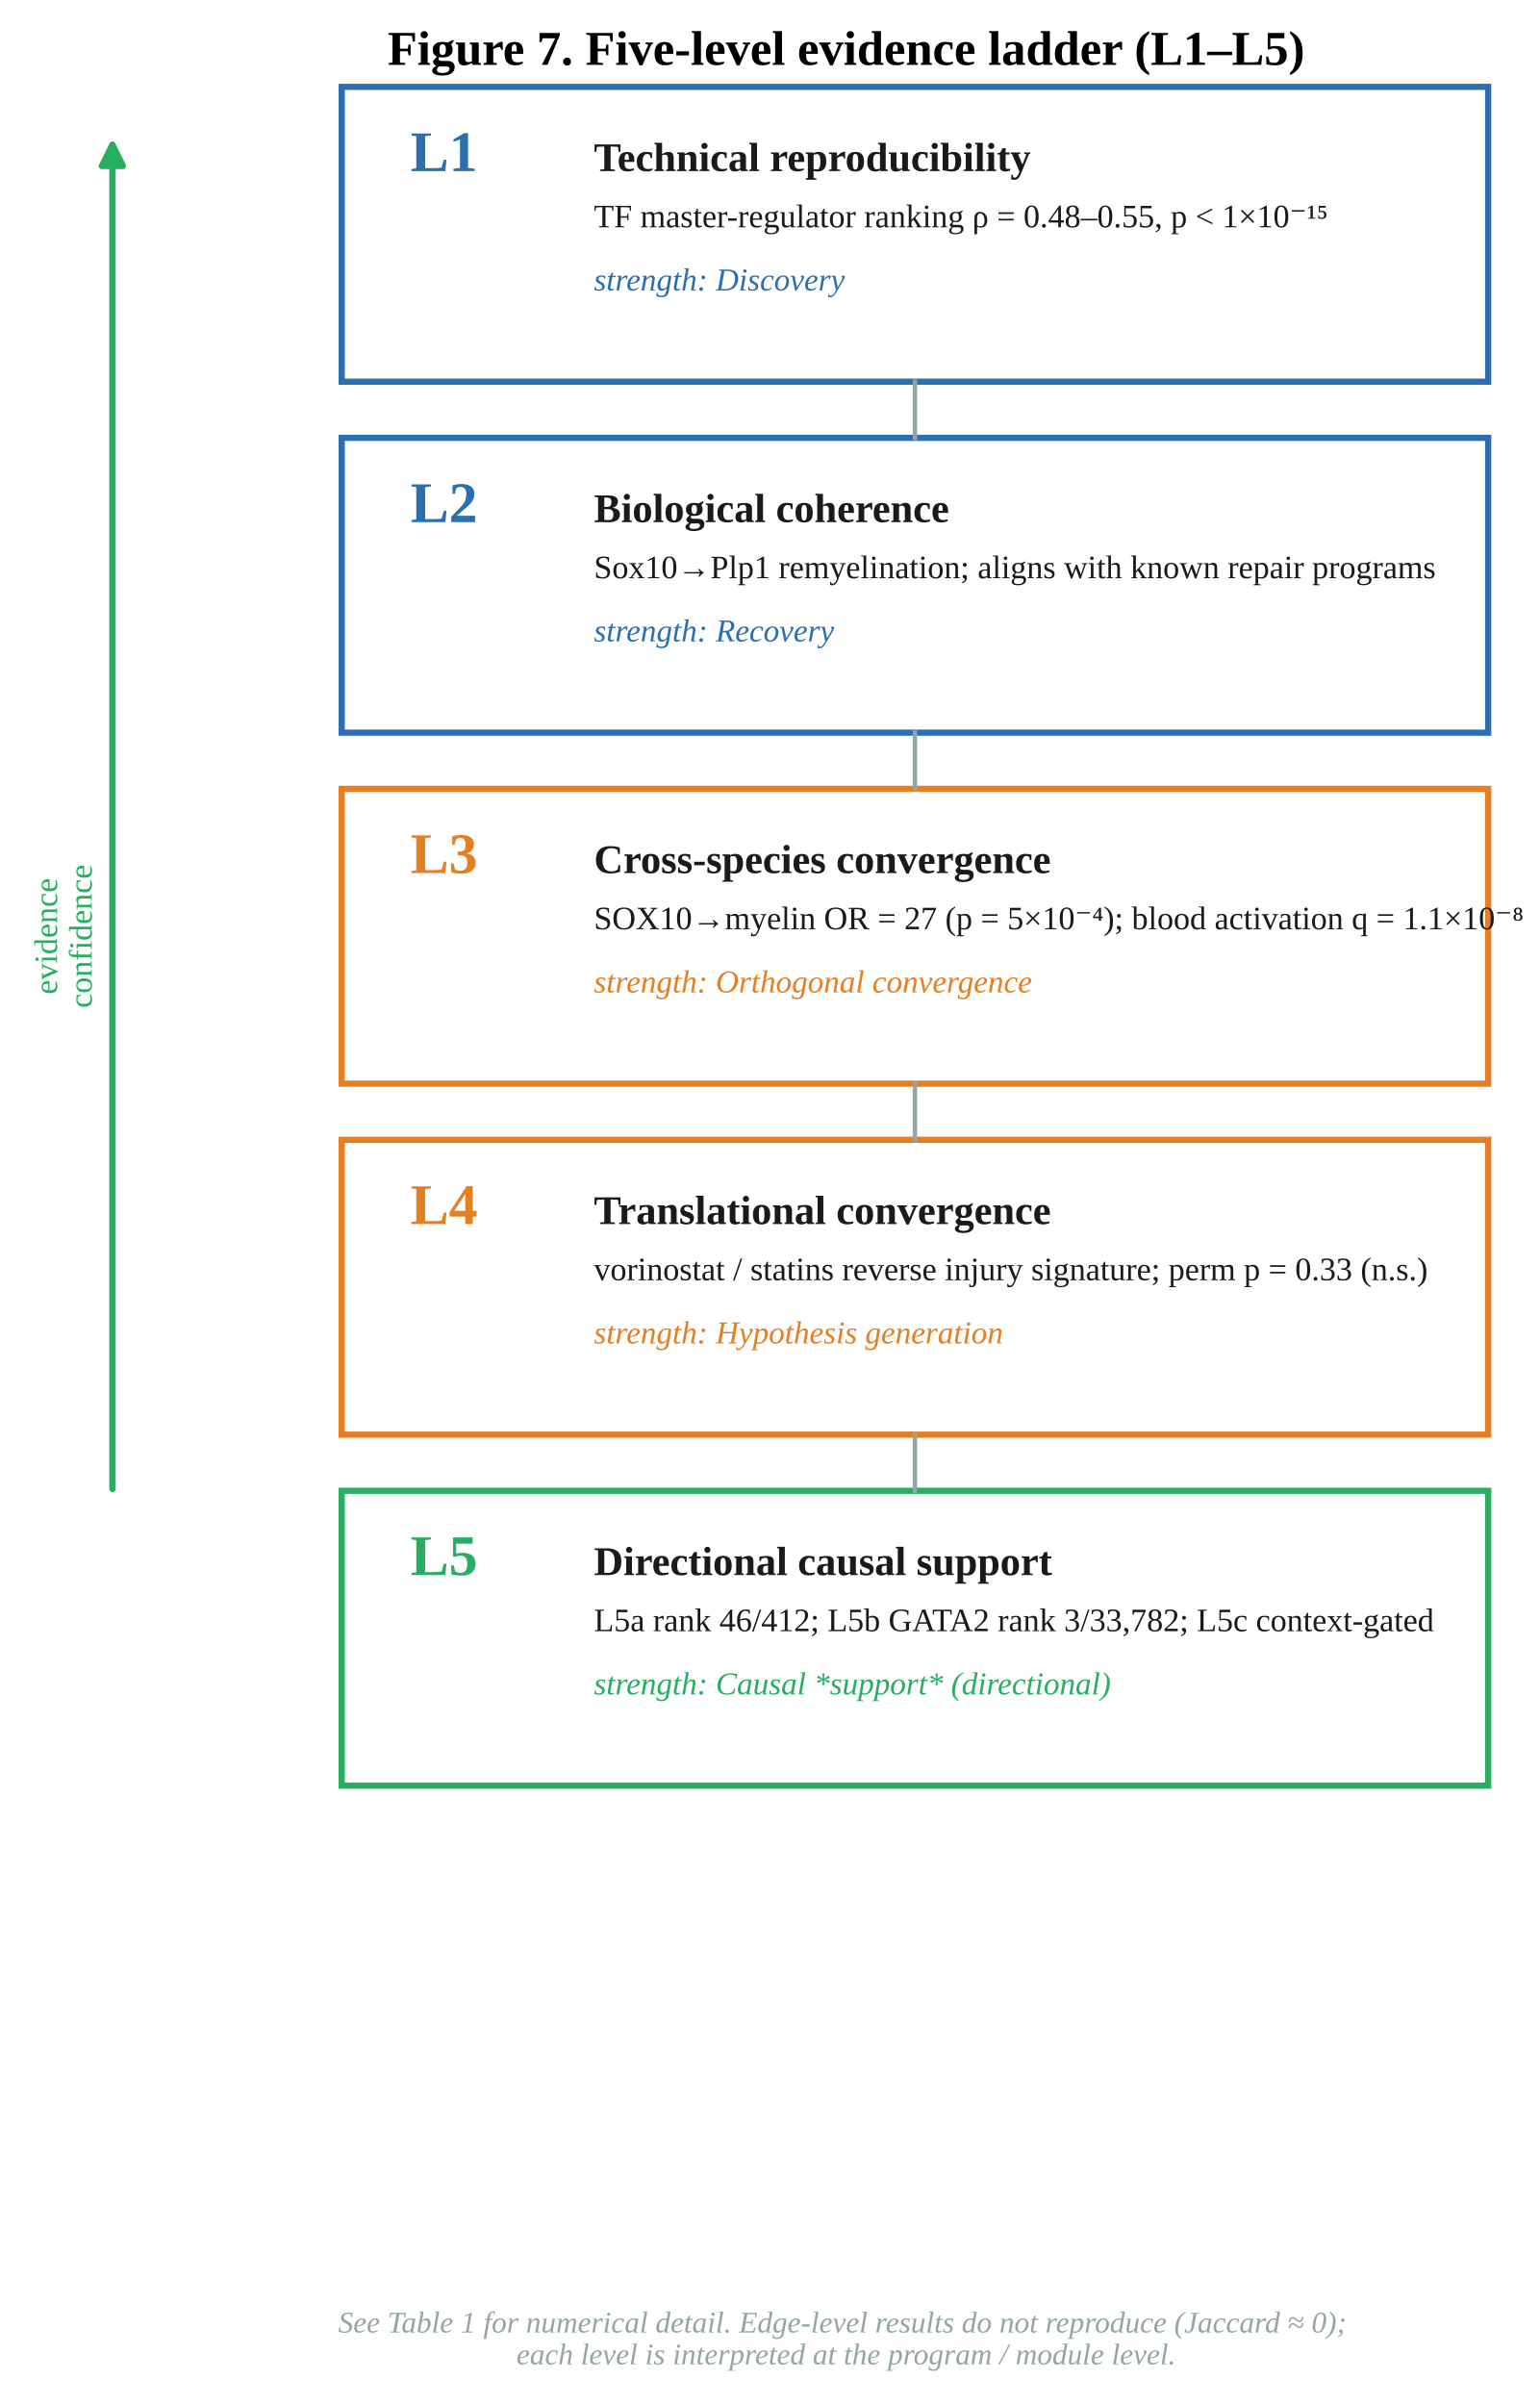
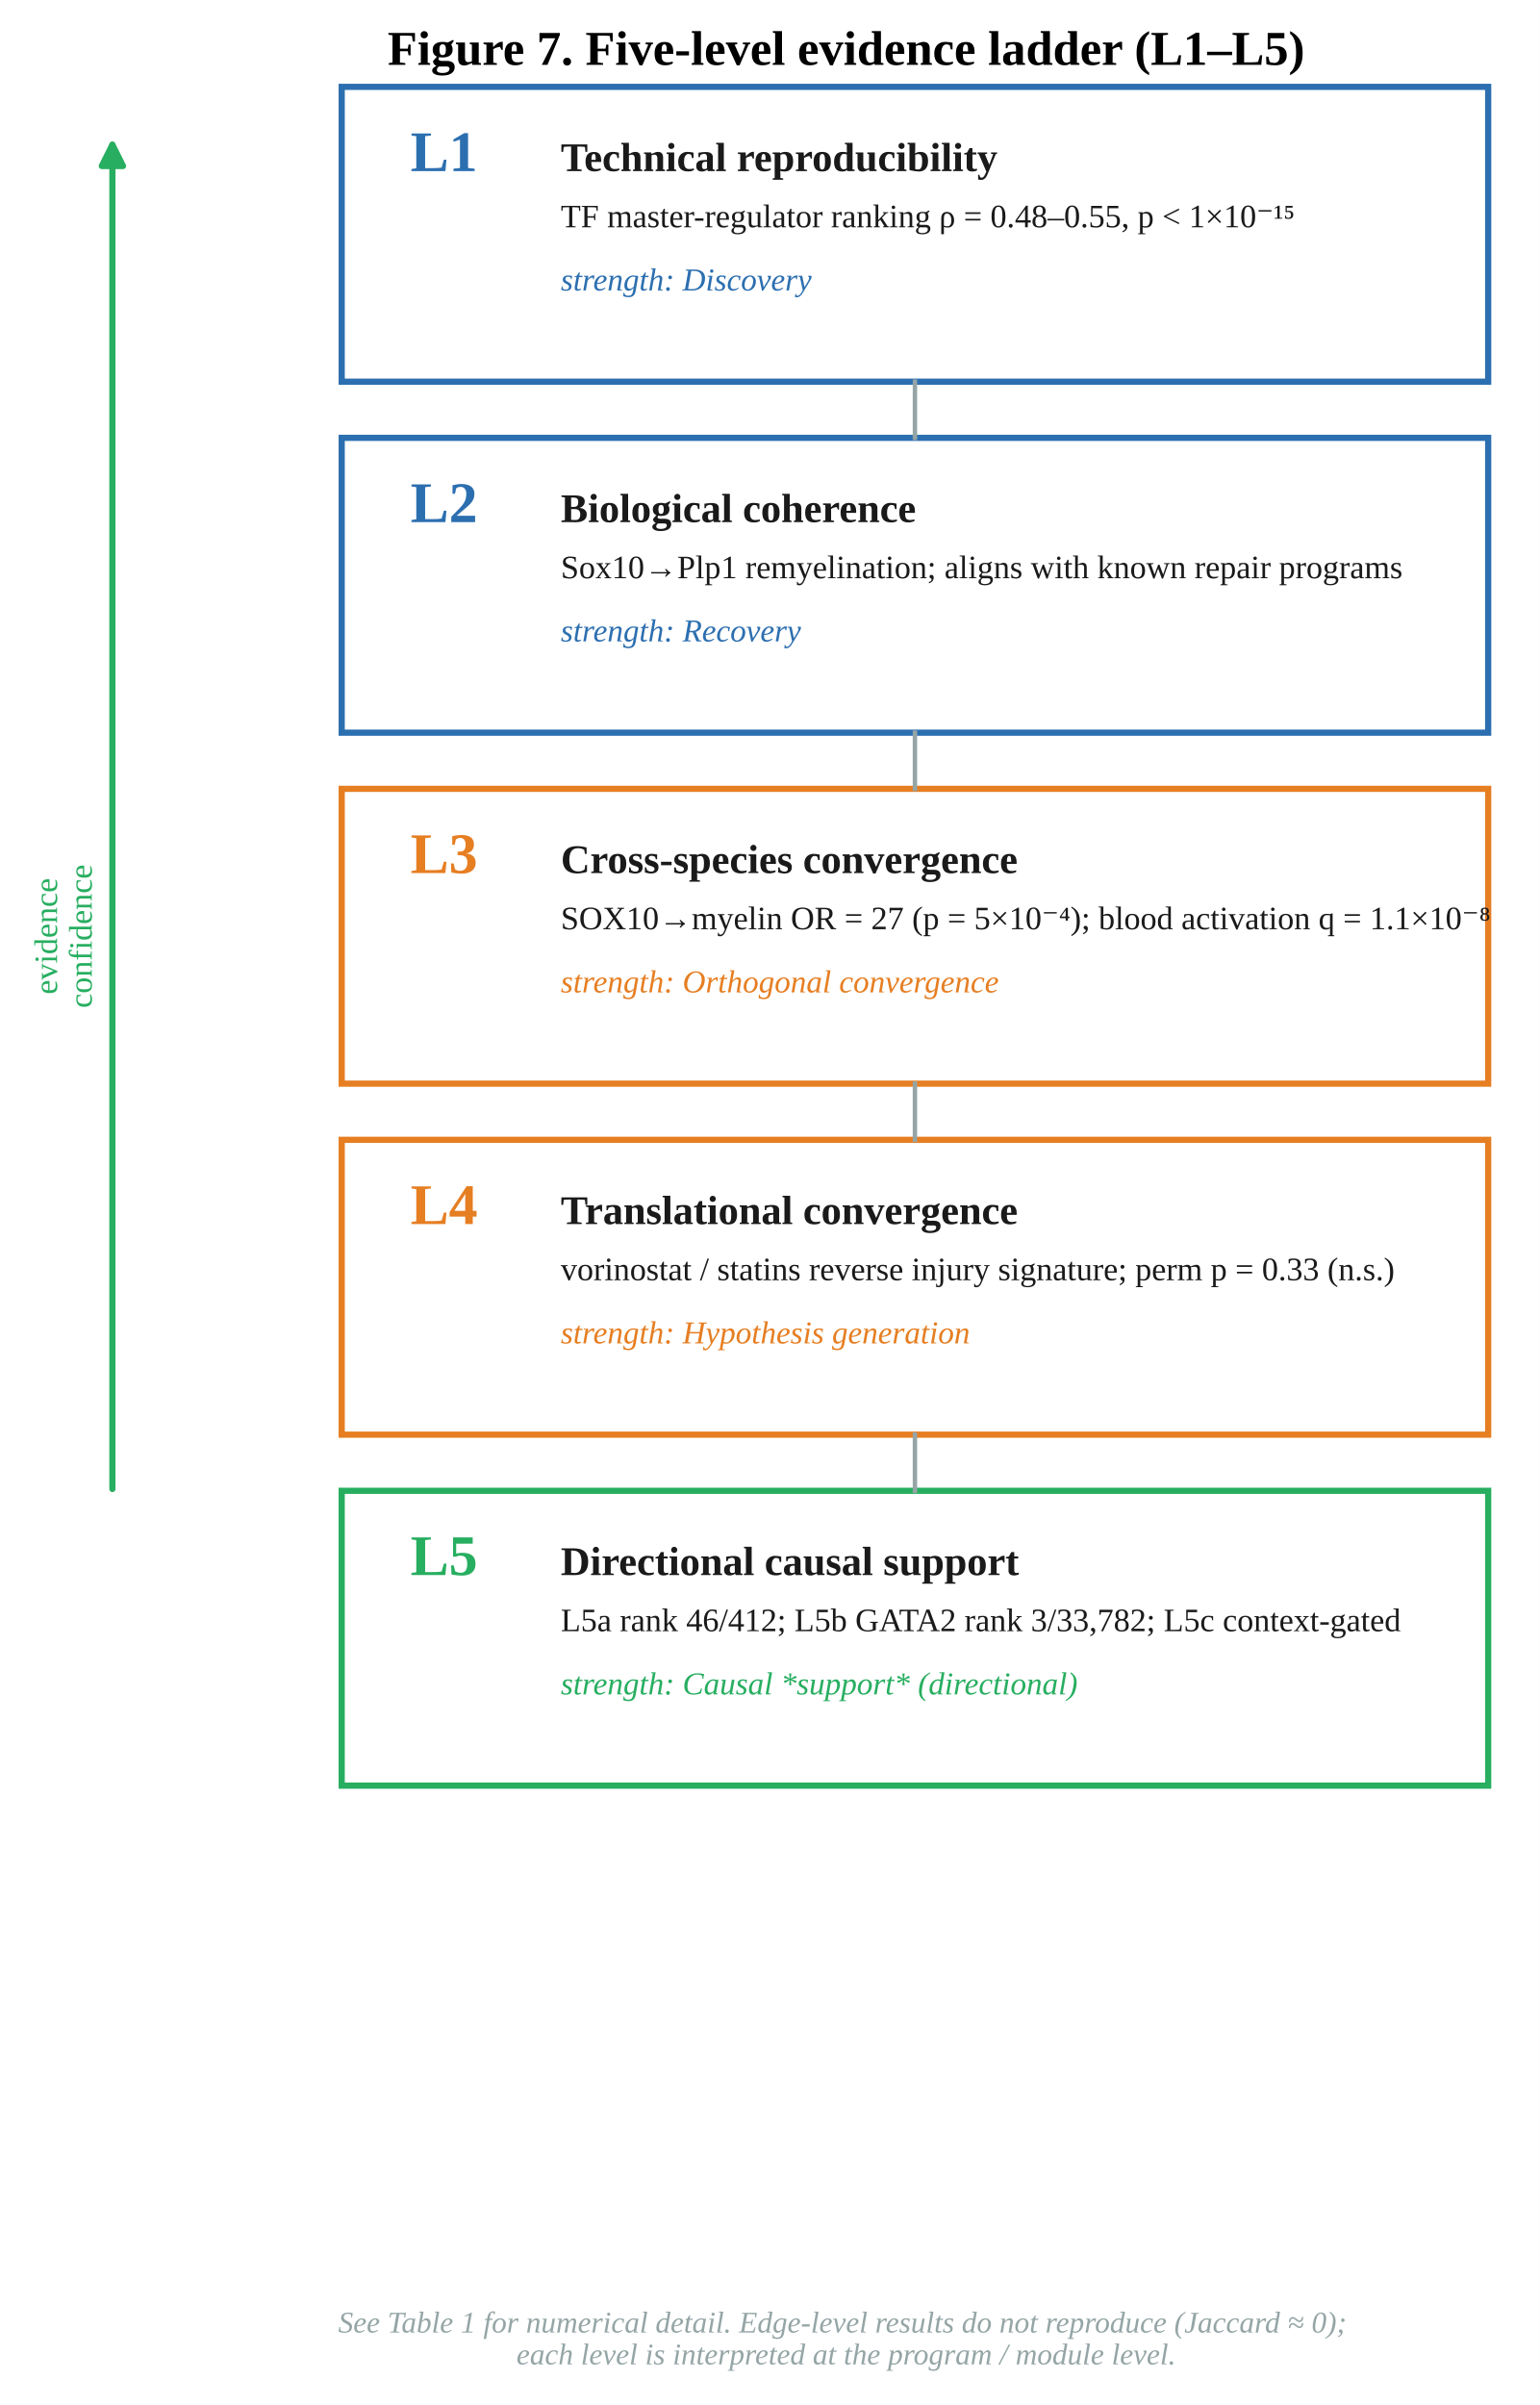
- <svg xmlns="http://www.w3.org/2000/svg" width="348.141pt" height="543.673pt" viewBox="0 0 348.141 543.673" version="1.1">
-   <defs>
-     <style type="text/css">*{stroke-linejoin: round; stroke-linecap: butt}</style>
+ <svg xmlns="http://www.w3.org/2000/svg" width="348.141pt" height="543.673pt" viewBox="0 0 348.141 543.673" version="1.1" id="svg36">
+   <defs id="defs1">
+     <style type="text/css" id="style1">*{stroke-linejoin: round; stroke-linecap: butt}</style>
  </defs>
  <g id="figure_1">
    <g id="patch_1">
-       <path d="M 0 543.673  L 348.141 543.673  L 348.141 0  L 0 0  z " style="fill: #ffffff" />
+       <path d="M 0 543.673  L 348.141 543.673  L 348.141 0  L 0 0  z " style="fill: #ffffff" id="path1" />
    </g>
    <g id="patch_2">
-       <path d="M 77.253 86.284  L 336.453 86.284  L 336.453 19.635  L 77.253 19.635  z " style="fill: #ffffff; stroke: #2c6fb0; stroke-width: 1.4; stroke-linejoin: miter" />
+       <path d="M 77.253 86.284  L 336.453 86.284  L 336.453 19.635  L 77.253 19.635  z " style="fill: #ffffff; stroke: #2c6fb0; stroke-width: 1.4; stroke-linejoin: miter" id="path2" />
    </g>
    <g id="patch_3">
-       <path d="M 77.253 165.628  L 336.453 165.628  L 336.453 98.979  L 77.253 98.979  z " style="fill: #ffffff; stroke: #2c6fb0; stroke-width: 1.4; stroke-linejoin: miter" />
+       <path d="M 77.253 165.628  L 336.453 165.628  L 336.453 98.979  L 77.253 98.979  z " style="fill: #ffffff; stroke: #2c6fb0; stroke-width: 1.4; stroke-linejoin: miter" id="path3" />
    </g>
    <g id="patch_4">
-       <path d="M 77.253 244.972  L 336.453 244.972  L 336.453 178.323  L 77.253 178.323  z " style="fill: #ffffff; stroke: #e67e22; stroke-width: 1.4; stroke-linejoin: miter" />
+       <path d="M 77.253 244.972  L 336.453 244.972  L 336.453 178.323  L 77.253 178.323  z " style="fill: #ffffff; stroke: #e67e22; stroke-width: 1.4; stroke-linejoin: miter" id="path4" />
    </g>
    <g id="patch_5">
-       <path d="M 77.253 324.316  L 336.453 324.316  L 336.453 257.667  L 77.253 257.667  z " style="fill: #ffffff; stroke: #e67e22; stroke-width: 1.4; stroke-linejoin: miter" />
+       <path d="M 77.253 324.316  L 336.453 324.316  L 336.453 257.667  L 77.253 257.667  z " style="fill: #ffffff; stroke: #e67e22; stroke-width: 1.4; stroke-linejoin: miter" id="path5" />
    </g>
    <g id="patch_6">
-       <path d="M 77.253 403.66  L 336.453 403.66  L 336.453 337.011  L 77.253 337.011  z " style="fill: #ffffff; stroke: #27ae60; stroke-width: 1.4; stroke-linejoin: miter" />
+       <path d="M 77.253 403.66  L 336.453 403.66  L 336.453 337.011  L 77.253 337.011  z " style="fill: #ffffff; stroke: #27ae60; stroke-width: 1.4; stroke-linejoin: miter" id="path6" />
    </g>
    <g id="patch_7">
-       <path d="M 25.413 336.601  Q 25.413 183.88 25.413 32.725  " style="fill: none; stroke: #27ae60; stroke-width: 1.4; stroke-linecap: round" />
-       <path d="M 23.013 37.525  L 25.413 32.725  L 27.813 37.525  z " style="fill: #27ae60; stroke: #27ae60; stroke-width: 1.4; stroke-linecap: round" />
+       <path d="M 25.413 336.601  Q 25.413 183.88 25.413 32.725  " style="fill: none; stroke: #27ae60; stroke-width: 1.4; stroke-linecap: round" id="path7" />
+       <path d="M 23.013 37.525  L 25.413 32.725  L 27.813 37.525  z " style="fill: #27ae60; stroke: #27ae60; stroke-width: 1.4; stroke-linecap: round" id="path8" />
    </g>
    <g id="line2d_1">
-       <path d="M 206.853 86.284  L 206.853 98.979  " style="fill: none; stroke: #95a5a6; stroke-linecap: square" />
+       <path d="M 206.853 86.284  L 206.853 98.979  " style="fill: none; stroke: #95a5a6; stroke-linecap: square" id="path9" />
    </g>
    <g id="line2d_2">
-       <path d="M 206.853 165.628  L 206.853 178.323  " style="fill: none; stroke: #95a5a6; stroke-linecap: square" />
+       <path d="M 206.853 165.628  L 206.853 178.323  " style="fill: none; stroke: #95a5a6; stroke-linecap: square" id="path10" />
    </g>
    <g id="line2d_3">
-       <path d="M 206.853 244.972  L 206.853 257.667  " style="fill: none; stroke: #95a5a6; stroke-linecap: square" />
+       <path d="M 206.853 244.972  L 206.853 257.667  " style="fill: none; stroke: #95a5a6; stroke-linecap: square" id="path11" />
    </g>
    <g id="line2d_4">
-       <path d="M 206.853 324.316  L 206.853 337.011  " style="fill: none; stroke: #95a5a6; stroke-linecap: square" />
+       <path d="M 206.853 324.316  L 206.853 337.011  " style="fill: none; stroke: #95a5a6; stroke-linecap: square" id="path12" />
    </g>
    <g id="text_1">
-       <text style="font-weight: 700; font-size: 11px; font-family: 'Times New Roman', 'DejaVu Serif', serif; text-anchor: middle" x="191.301" y="14.656" transform="rotate(-0 191.3007 14.65594)">Figure 7.  Five-level evidence ladder (L1–L5)</text>
+       <text style="font-weight: 700; font-size: 11px; font-family: 'Times New Roman', 'DejaVu Serif', serif; text-anchor: middle" x="191.301" y="14.656" id="text12" transform="rotate(-0 191.3007 14.65594)">Figure 7.  Five-level evidence ladder (L1–L5)</text>
    </g>
    <g id="text_2">
-       <text style="font-weight: 700; font-size: 13px; font-family: 'Times New Roman', 'DejaVu Serif', serif; text-anchor: start; fill: #2c6fb0" x="92.805" y="38.678" transform="rotate(-0 92.80472 38.67802)">L1</text>
+       <text style="font-weight: 700; font-size: 13px; font-family: 'Times New Roman', 'DejaVu Serif', serif; text-anchor: start; fill: #2c6fb0" x="92.805" y="38.678" id="text13" transform="rotate(-0 92.80472 38.67802)">L1</text>
    </g>
    <g id="text_3">
-       <text style="font-weight: 700; font-size: 9.2px; font-family: 'Times New Roman', 'DejaVu Serif', serif; text-anchor: start; fill: #1a1a1a" x="134.277" y="38.678" transform="rotate(-0 134.2767 38.67802)">Technical reproducibility</text>
+       <text style="font-weight:700;font-size:9.2px;font-family:'Times New Roman', 'DejaVu Serif', serif;text-anchor:start;fill:#1a1a1a" x="126.777" y="38.678" id="text14">Technical reproducibility</text>
    </g>
    <g id="text_4">
-       <text style="font-size: 7.4px; font-family: 'Times New Roman', 'DejaVu Serif', serif; text-anchor: start; fill: #1a1a1a" x="134.277" y="51.373" transform="rotate(-0 134.2767 51.37306)">TF master-regulator ranking ρ = 0.48–0.55, p &lt; 1×10⁻¹⁵</text>
+       <text style="font-size:7.4px;font-family:'Times New Roman', 'DejaVu Serif', serif;text-anchor:start;fill:#1a1a1a" x="126.777" y="51.373" id="text15">TF master-regulator ranking ρ = 0.48–0.55, p &lt; 1×10⁻¹⁵</text>
    </g>
    <g id="text_5">
-       <text style="font-style: italic; font-size: 7.2px; font-family: 'Times New Roman', 'DejaVu Serif', serif; text-anchor: start; fill: #2c6fb0" x="134.277" y="65.655" transform="rotate(-0 134.2767 65.65498)">strength: Discovery</text>
+       <text style="font-style:italic;font-size:7.2px;font-family:'Times New Roman', 'DejaVu Serif', serif;text-anchor:start;fill:#2c6fb0" x="126.777" y="65.655" id="text16">strength: Discovery</text>
    </g>
    <g id="text_6">
-       <text style="font-weight: 700; font-size: 13px; font-family: 'Times New Roman', 'DejaVu Serif', serif; text-anchor: start; fill: #2c6fb0" x="92.805" y="118.022" transform="rotate(-0 92.80472 118.022)">L2</text>
+       <text style="font-weight: 700; font-size: 13px; font-family: 'Times New Roman', 'DejaVu Serif', serif; text-anchor: start; fill: #2c6fb0" x="92.805" y="118.022" id="text17" transform="rotate(-0 92.80472 118.022)">L2</text>
    </g>
    <g id="text_7">
-       <text style="font-weight: 700; font-size: 9.2px; font-family: 'Times New Roman', 'DejaVu Serif', serif; text-anchor: start; fill: #1a1a1a" x="134.277" y="118.022" transform="rotate(-0 134.2767 118.022)">Biological coherence</text>
+       <text style="font-weight:700;font-size:9.2px;font-family:'Times New Roman', 'DejaVu Serif', serif;text-anchor:start;fill:#1a1a1a" x="126.777" y="118.022" id="text18">Biological coherence</text>
    </g>
    <g id="text_8">
-       <text style="font-size: 7.4px; font-family: 'Times New Roman', 'DejaVu Serif', serif; text-anchor: start; fill: #1a1a1a" x="134.277" y="130.717" transform="rotate(-0 134.2767 130.7171)">Sox10→Plp1 remyelination; aligns with known repair programs</text>
+       <text style="font-size:7.4px;font-family:'Times New Roman', 'DejaVu Serif', serif;text-anchor:start;fill:#1a1a1a" x="126.777" y="130.717" id="text19">Sox10→Plp1 remyelination; aligns with known repair programs</text>
    </g>
    <g id="text_9">
-       <text style="font-style: italic; font-size: 7.2px; font-family: 'Times New Roman', 'DejaVu Serif', serif; text-anchor: start; fill: #2c6fb0" x="134.277" y="144.999" transform="rotate(-0 134.2767 144.999)">strength: Recovery</text>
+       <text style="font-style:italic;font-size:7.2px;font-family:'Times New Roman', 'DejaVu Serif', serif;text-anchor:start;fill:#2c6fb0" x="126.777" y="144.999" id="text20">strength: Recovery</text>
    </g>
    <g id="text_10">
-       <text style="font-weight: 700; font-size: 13px; font-family: 'Times New Roman', 'DejaVu Serif', serif; text-anchor: start; fill: #e67e22" x="92.805" y="197.366" transform="rotate(-0 92.80472 197.366)">L3</text>
+       <text style="font-weight: 700; font-size: 13px; font-family: 'Times New Roman', 'DejaVu Serif', serif; text-anchor: start; fill: #e67e22" x="92.805" y="197.366" id="text21" transform="rotate(-0 92.80472 197.366)">L3</text>
    </g>
    <g id="text_11">
-       <text style="font-weight: 700; font-size: 9.2px; font-family: 'Times New Roman', 'DejaVu Serif', serif; text-anchor: start; fill: #1a1a1a" x="134.277" y="197.366" transform="rotate(-0 134.2767 197.366)">Cross-species convergence</text>
+       <text style="font-weight:700;font-size:9.2px;font-family:'Times New Roman', 'DejaVu Serif', serif;text-anchor:start;fill:#1a1a1a" x="126.777" y="197.366" id="text22">Cross-species convergence</text>
    </g>
    <g id="text_12">
-       <text style="font-size: 7.4px; font-family: 'Times New Roman', 'DejaVu Serif', serif; text-anchor: start; fill: #1a1a1a" x="134.277" y="210.061" transform="rotate(-0 134.2767 210.0611)">SOX10→myelin OR = 27 (p = 5×10⁻⁴); blood activation q = 1.1×10⁻⁸</text>
+       <text style="font-size:7.4px;font-family:'Times New Roman', 'DejaVu Serif', serif;text-anchor:start;fill:#1a1a1a" x="126.777" y="210.061" id="text23">SOX10→myelin OR = 27 (p = 5×10⁻⁴); blood activation q = 1.1×10⁻⁸</text>
    </g>
    <g id="text_13">
-       <text style="font-style: italic; font-size: 7.2px; font-family: 'Times New Roman', 'DejaVu Serif', serif; text-anchor: start; fill: #e67e22" x="134.277" y="224.343" transform="rotate(-0 134.2767 224.343)">strength: Orthogonal convergence</text>
+       <text style="font-style:italic;font-size:7.2px;font-family:'Times New Roman', 'DejaVu Serif', serif;text-anchor:start;fill:#e67e22" x="126.777" y="224.343" id="text24">strength: Orthogonal convergence</text>
    </g>
    <g id="text_14">
-       <text style="font-weight: 700; font-size: 13px; font-family: 'Times New Roman', 'DejaVu Serif', serif; text-anchor: start; fill: #e67e22" x="92.805" y="276.71" transform="rotate(-0 92.80472 276.71)">L4</text>
+       <text style="font-weight: 700; font-size: 13px; font-family: 'Times New Roman', 'DejaVu Serif', serif; text-anchor: start; fill: #e67e22" x="92.805" y="276.71" id="text25" transform="rotate(-0 92.80472 276.71)">L4</text>
    </g>
    <g id="text_15">
-       <text style="font-weight: 700; font-size: 9.2px; font-family: 'Times New Roman', 'DejaVu Serif', serif; text-anchor: start; fill: #1a1a1a" x="134.277" y="276.71" transform="rotate(-0 134.2767 276.71)">Translational convergence</text>
+       <text style="font-weight:700;font-size:9.2px;font-family:'Times New Roman', 'DejaVu Serif', serif;text-anchor:start;fill:#1a1a1a" x="126.777" y="276.71" id="text26">Translational convergence</text>
    </g>
    <g id="text_16">
-       <text style="font-size: 7.4px; font-family: 'Times New Roman', 'DejaVu Serif', serif; text-anchor: start; fill: #1a1a1a" x="134.277" y="289.405" transform="rotate(-0 134.2767 289.4051)">vorinostat / statins reverse injury signature; perm p = 0.33 (n.s.)</text>
+       <text style="font-size:7.4px;font-family:'Times New Roman', 'DejaVu Serif', serif;text-anchor:start;fill:#1a1a1a" x="126.777" y="289.405" id="text27">vorinostat / statins reverse injury signature; perm p = 0.33 (n.s.)</text>
    </g>
    <g id="text_17">
-       <text style="font-style: italic; font-size: 7.2px; font-family: 'Times New Roman', 'DejaVu Serif', serif; text-anchor: start; fill: #e67e22" x="134.277" y="303.687" transform="rotate(-0 134.2767 303.687)">strength: Hypothesis generation</text>
+       <text style="font-style:italic;font-size:7.2px;font-family:'Times New Roman', 'DejaVu Serif', serif;text-anchor:start;fill:#e67e22" x="126.777" y="303.687" id="text28">strength: Hypothesis generation</text>
    </g>
    <g id="text_18">
-       <text style="font-weight: 700; font-size: 13px; font-family: 'Times New Roman', 'DejaVu Serif', serif; text-anchor: start; fill: #27ae60" x="92.805" y="356.054" transform="rotate(-0 92.80472 356.054)">L5</text>
+       <text style="font-weight: 700; font-size: 13px; font-family: 'Times New Roman', 'DejaVu Serif', serif; text-anchor: start; fill: #27ae60" x="92.805" y="356.054" id="text29" transform="rotate(-0 92.80472 356.054)">L5</text>
    </g>
    <g id="text_19">
-       <text style="font-weight: 700; font-size: 9.2px; font-family: 'Times New Roman', 'DejaVu Serif', serif; text-anchor: start; fill: #1a1a1a" x="134.277" y="356.054" transform="rotate(-0 134.2767 356.054)">Directional causal support</text>
+       <text style="font-weight:700;font-size:9.2px;font-family:'Times New Roman', 'DejaVu Serif', serif;text-anchor:start;fill:#1a1a1a" x="126.777" y="356.054" id="text30">Directional causal support</text>
    </g>
    <g id="text_20">
-       <text style="font-size: 7.4px; font-family: 'Times New Roman', 'DejaVu Serif', serif; text-anchor: start; fill: #1a1a1a" x="134.277" y="368.749" transform="rotate(-0 134.2767 368.7491)">L5a rank 46/412; L5b GATA2 rank 3/33,782; L5c context-gated</text>
+       <text style="font-size:7.4px;font-family:'Times New Roman', 'DejaVu Serif', serif;text-anchor:start;fill:#1a1a1a" x="126.777" y="368.749" id="text31">L5a rank 46/412; L5b GATA2 rank 3/33,782; L5c context-gated</text>
    </g>
    <g id="text_21">
-       <text style="font-style: italic; font-size: 7.2px; font-family: 'Times New Roman', 'DejaVu Serif', serif; text-anchor: start; fill: #27ae60" x="134.277" y="383.031" transform="rotate(-0 134.2767 383.031)">strength: Causal *support* (directional)</text>
+       <text style="font-style:italic;font-size:7.2px;font-family:'Times New Roman', 'DejaVu Serif', serif;text-anchor:start;fill:#27ae60" x="126.777" y="383.031" id="text32">strength: Causal *support* (directional)</text>
    </g>
    <g id="text_22">
-       <text style="font-size: 7.4px; font-family: 'Times New Roman', 'DejaVu Serif', serif; fill: #27ae60" transform="translate(12.89301 224.7957) rotate(-90)">evidence</text>
-       <text style="font-size: 7.4px; font-family: 'Times New Roman', 'DejaVu Serif', serif; fill: #27ae60" transform="translate(20.73774 227.8776) rotate(-90)">confidence</text>
+       <text style="font-size: 7.4px; font-family: 'Times New Roman', 'DejaVu Serif', serif; fill: #27ae60" transform="translate(12.89301 224.7957) rotate(-90)" id="text33">evidence</text>
+       <text style="font-size: 7.4px; font-family: 'Times New Roman', 'DejaVu Serif', serif; fill: #27ae60" transform="translate(20.73774 227.8776) rotate(-90)" id="text34">confidence</text>
    </g>
    <g id="text_23">
-       <text style="font-style: italic; font-size: 6.8px; font-family: 'Times New Roman', 'DejaVu Serif', serif; fill: #95a5a6" transform="translate(76.46944 527.2873)">See Table 1 for numerical detail.  Edge-level results do not reproduce (Jaccard ≈ 0);</text>
-       <text style="font-style: italic; font-size: 6.8px; font-family: 'Times New Roman', 'DejaVu Serif', serif; fill: #95a5a6" transform="translate(116.7695 534.4959)">each level is interpreted at the program / module level.</text>
+       <text style="font-style: italic; font-size: 6.8px; font-family: 'Times New Roman', 'DejaVu Serif', serif; fill: #95a5a6" transform="translate(76.46944 527.2873)" id="text35">See Table 1 for numerical detail.  Edge-level results do not reproduce (Jaccard ≈ 0);</text>
+       <text style="font-style: italic; font-size: 6.8px; font-family: 'Times New Roman', 'DejaVu Serif', serif; fill: #95a5a6" transform="translate(116.7695 534.4959)" id="text36">each level is interpreted at the program / module level.</text>
    </g>
  </g>
</svg>
